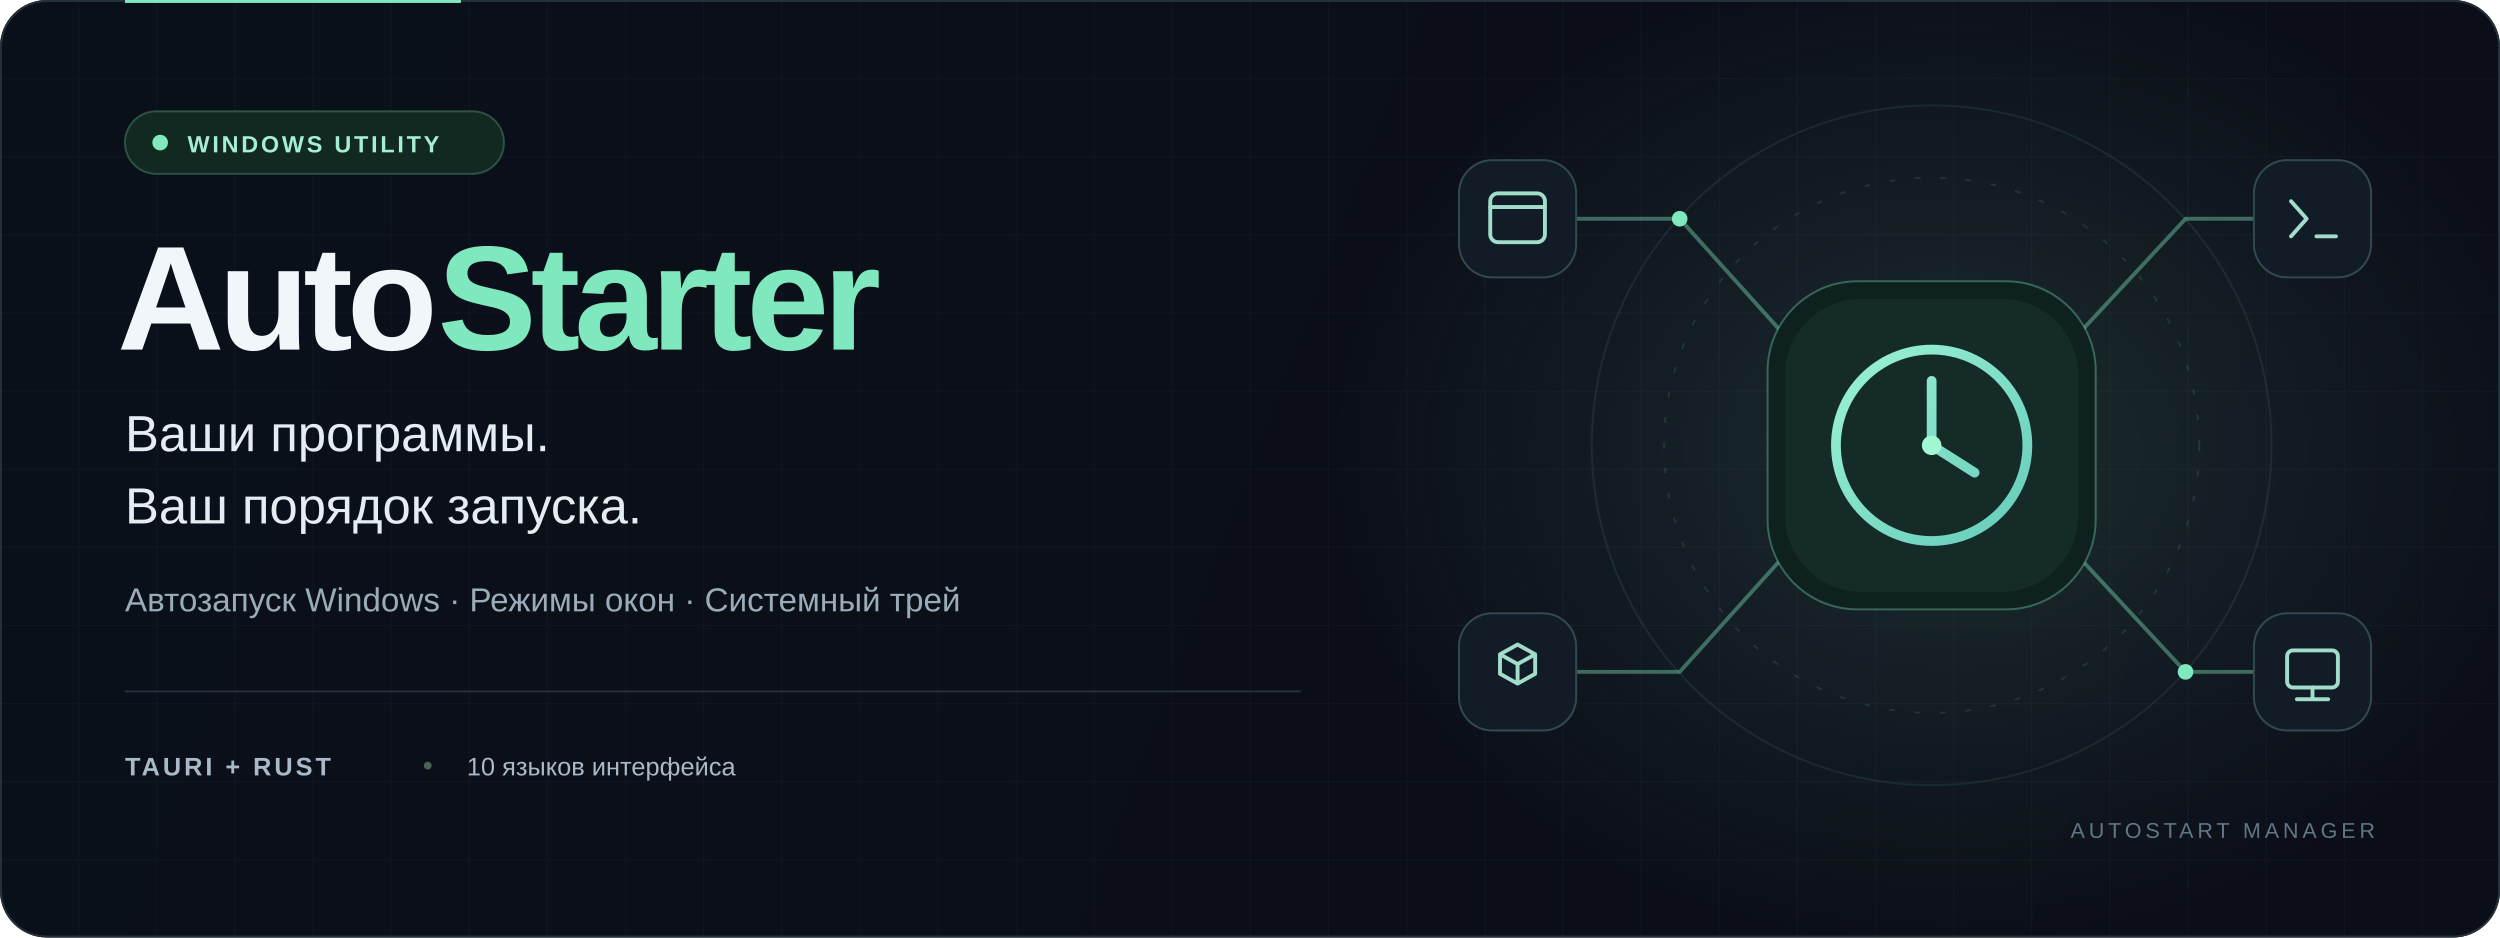
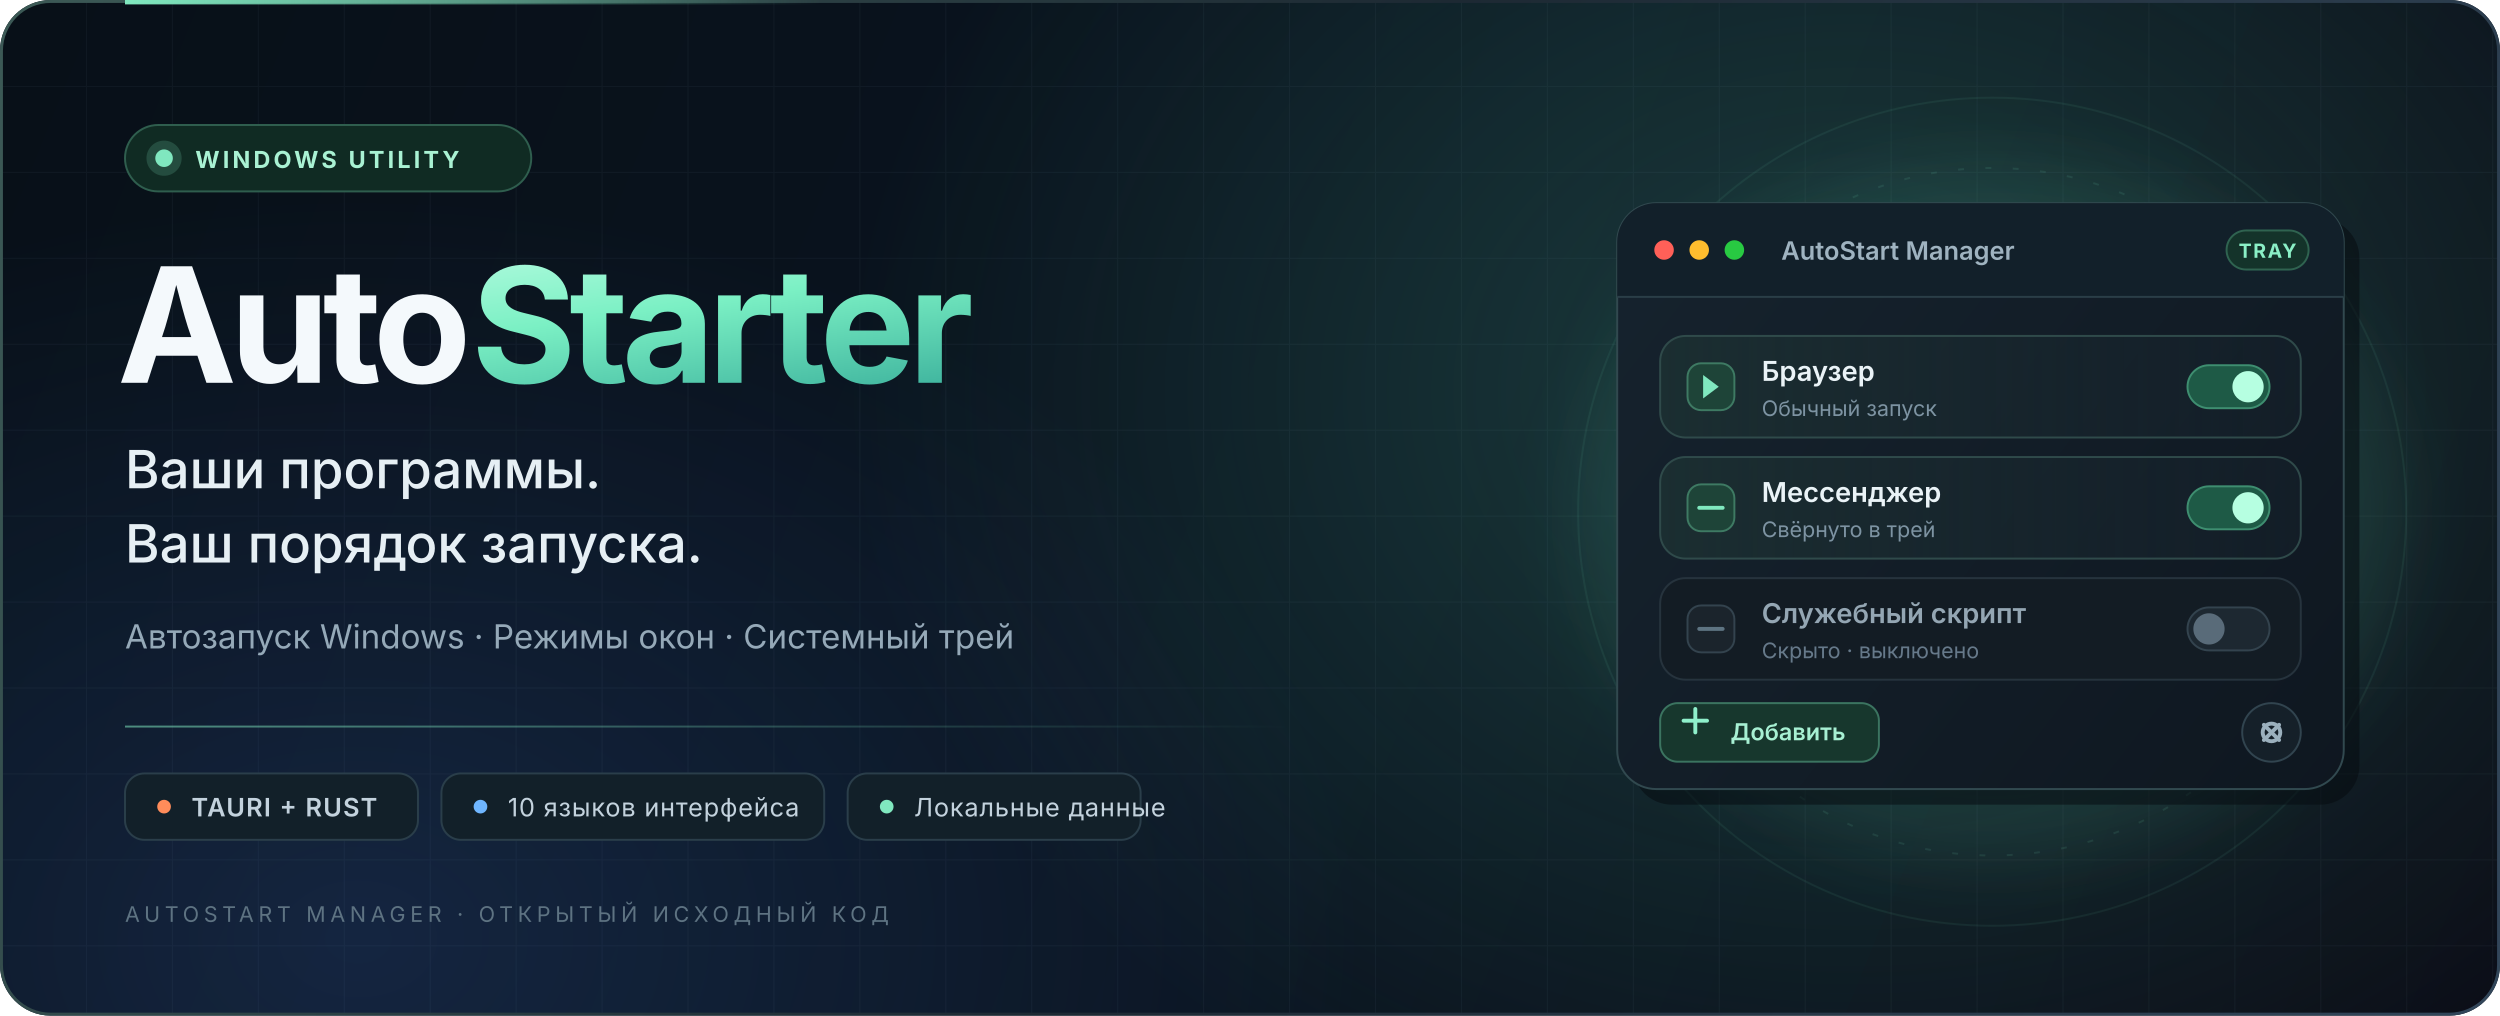
- <svg xmlns="http://www.w3.org/2000/svg" width="1280" height="480" viewBox="0 0 1280 480" fill="none" role="img" aria-labelledby="title desc">
+ <svg xmlns="http://www.w3.org/2000/svg" width="1280" height="520" viewBox="0 0 1280 520" fill="none" role="img" aria-labelledby="title desc">
  <defs>
-     <linearGradient id="bg" x1="0" y1="0" x2="1280" y2="480" gradientUnits="userSpaceOnUse">
-       <stop stop-color="#0A1019" />
+     <linearGradient id="bg" x1="0" y1="0" x2="1280" y2="520" gradientUnits="userSpaceOnUse">
+       <stop stop-color="#081018" />
+       <stop offset=".55" stop-color="#0A1420" />
      <stop offset="1" stop-color="#0B0D17" />
    </linearGradient>
-     <radialGradient id="glow" cx="0" cy="0" r="1" gradientTransform="translate(1000 232) rotate(90) scale(255 320)" gradientUnits="userSpaceOnUse">
-       <stop stop-color="#80E8BF" stop-opacity=".14" />
+     <radialGradient id="glowMint" cx="0" cy="0" r="1" gradientTransform="translate(950 200) scale(520 420)" gradientUnits="userSpaceOnUse">
+       <stop stop-color="#5FE3B4" stop-opacity=".20" />
+       <stop offset="1" stop-color="#5FE3B4" stop-opacity="0" />
+     </radialGradient>
+     <radialGradient id="glowBlue" cx="0" cy="0" r="1" gradientTransform="translate(180 480) scale(520 380)" gradientUnits="userSpaceOnUse">
+       <stop stop-color="#4E8BFF" stop-opacity=".16" />
+       <stop offset="1" stop-color="#4E8BFF" stop-opacity="0" />
+     </radialGradient>
+     <linearGradient id="mint" x1="0" y1="0" x2="1" y2="1">
+       <stop stop-color="#C6FFE8" />
+       <stop offset=".5" stop-color="#7BF0C4" />
+       <stop offset="1" stop-color="#3FB49E" />
+     </linearGradient>
+     <linearGradient id="win" x1="820" y1="110" x2="1230" y2="430" gradientUnits="userSpaceOnUse">
+       <stop stop-color="#16232E" />
+       <stop offset="1" stop-color="#0E161F" />
+     </linearGradient>
+     <linearGradient id="rowA" x1="0" y1="0" x2="1" y2="0">
+       <stop stop-color="#1B2E31" />
+       <stop offset="1" stop-color="#16222C" stop-opacity=".45" />
+     </linearGradient>
+     <linearGradient id="edge" x1="0" y1="0" x2="1280" y2="520" gradientUnits="userSpaceOnUse">
+       <stop stop-color="#3C5A56" />
+       <stop offset=".5" stop-color="#1D2933" />
+       <stop offset="1" stop-color="#32465A" />
+     </linearGradient>
+     <linearGradient id="rule" x1="64" y1="0" x2="660" y2="0" gradientUnits="userSpaceOnUse">
+       <stop stop-color="#80E8BF" stop-opacity=".55" />
      <stop offset="1" stop-color="#80E8BF" stop-opacity="0" />
-     </radialGradient>
-     <linearGradient id="mint" x1="909" y1="148" x2="1069" y2="308" gradientUnits="userSpaceOnUse">
-       <stop stop-color="#ADFFDD" />
-       <stop offset="1" stop-color="#53BFB2" />
    </linearGradient>
-     <pattern id="grid" width="40" height="40" patternUnits="userSpaceOnUse">
-       <path d="M40 0H0V40" stroke="#94A3B8" stroke-opacity=".045" />
+     <linearGradient id="topline" x1="64" y1="0" x2="420" y2="0" gradientUnits="userSpaceOnUse">
+       <stop stop-color="#80E8BF" />
+       <stop offset="1" stop-color="#80E8BF" stop-opacity="0" />
+     </linearGradient>
+     <pattern id="grid" width="44" height="44" patternUnits="userSpaceOnUse">
+       <path d="M44 0H0V44" stroke="#9DB6C8" stroke-opacity=".05" />
    </pattern>
+     <filter id="soft" x="-40%" y="-40%" width="180%" height="180%">
+       <feGaussianBlur stdDeviation="18" />
+     </filter>
  </defs>
-   <rect width="1280" height="480" rx="24" fill="url(#bg)" />
-   <rect width="1280" height="480" rx="24" fill="url(#grid)" />
-   <rect width="1280" height="480" rx="24" fill="url(#glow)" />
-   <rect x=".5" y=".5" width="1279" height="479" rx="23.5" stroke="#24313B" />
-   <path d="M64 0H236" stroke="#80E8BF" stroke-width="3" />
-   <g font-family="Segoe UI, Arial, sans-serif">
-     <rect x="64" y="57" width="194" height="32" rx="16" fill="#122921" stroke="#2D5144" />
-     <circle cx="82" cy="73" r="4" fill="#80E8BF" />
-     <text x="96" y="78" fill="#A5EFD1" font-size="12" font-weight="600" letter-spacing="1.4">WINDOWS UTILITY</text>
-     <text x="60" y="179" fill="#F1F6FA" font-size="76" font-weight="700" letter-spacing="-3">Auto<tspan fill="#80E8BF">Starter</tspan>
+   <rect width="1280" height="520" rx="26" fill="url(#bg)" />
+   <rect width="1280" height="520" rx="26" fill="url(#grid)" />
+   <rect width="1280" height="520" rx="26" fill="url(#glowMint)" />
+   <rect width="1280" height="520" rx="26" fill="url(#glowBlue)" />
+   <rect x=".75" y=".75" width="1278.5" height="518.5" rx="25.25" stroke="url(#edge)" stroke-width="1.5" />
+   <path d="M64 1H420" stroke="url(#topline)" stroke-width="2.5" />
+   <g font-family="Segoe UI, Inter, Arial, sans-serif">
+     <rect x="64" y="64" width="208" height="34" rx="17" fill="#102B23" stroke="#2F5E4E" />
+     <circle cx="84" cy="81" r="4.5" fill="#80E8BF" />
+     <circle cx="84" cy="81" r="9" fill="#80E8BF" fill-opacity=".18" />
+     <text x="100" y="86" fill="#A9F2D3" font-size="12" font-weight="700" letter-spacing="1.6">WINDOWS UTILITY</text>
+     <text x="60" y="196" fill="#F4F9FC" font-size="82" font-weight="700" letter-spacing="-3.5">Auto<tspan fill="url(#mint)">Starter</tspan>
    </text>
-     <text x="64" y="231" fill="#E4EDF2" font-size="26" font-weight="500">Ваши программы.</text>
-     <text x="64" y="268" fill="#E4EDF2" font-size="26" font-weight="500">Ваш порядок запуска.</text>
-     <text x="64" y="313" fill="#9BACB9" font-size="17">Автозапуск Windows · Режимы окон · Системный трей</text>
-     <path d="M64 354H666" stroke="#24313B" />
-     <text x="64" y="397" fill="#A9B9C7" font-size="13" font-weight="600" letter-spacing="1.5">TAURI + RUST</text>
-     <circle cx="219" cy="392" r="2" fill="#496355" />
-     <text x="239" y="397" fill="#A9B9C7" font-size="13">10 языков интерфейса</text>
-     <text x="1216" y="429" text-anchor="end" fill="#607784" font-size="11" letter-spacing="2">AUTOSTART MANAGER</text>
+     <text x="64" y="250" fill="#E6EFF4" font-size="27" font-weight="500">Ваши программы.</text>
+     <text x="64" y="288" fill="#E6EFF4" font-size="27" font-weight="500">Ваш порядок запуска.</text>
+     <text x="64" y="332" fill="#95A9B8" font-size="17">Автозапуск Windows · Режимы окон · Системный трей</text>
+     <path d="M64 372H660" stroke="url(#rule)" />
+     <g font-size="13">
+       <rect x="64" y="396" width="150" height="34" rx="10" fill="#122029" stroke="#2A3E4A" />
+       <circle cx="84" cy="413" r="3.5" fill="#FF8C5A" />
+       <text x="98" y="418" fill="#C3D2DD" font-weight="600" letter-spacing=".6">TAURI + RUST</text>
+       <rect x="226" y="396" width="196" height="34" rx="10" fill="#122029" stroke="#2A3E4A" />
+       <circle cx="246" cy="413" r="3.5" fill="#6FB6FF" />
+       <text x="260" y="418" fill="#C3D2DD" letter-spacing=".4">10 языков интерфейса</text>
+       <rect x="434" y="396" width="150" height="34" rx="10" fill="#122029" stroke="#2A3E4A" />
+       <circle cx="454" cy="413" r="3.5" fill="#80E8BF" />
+       <text x="468" y="418" fill="#C3D2DD" letter-spacing=".4">Локальные данные</text>
+     </g>
+     <text x="64" y="472" fill="#5E7382" font-size="11" letter-spacing="2.4">AUTOSTART MANAGER · ОТКРЫТЫЙ ИСХОДНЫЙ КОД</text>
  </g>
-   <g stroke="#80E8BF">
-     <circle cx="989" cy="228" r="174" stroke-opacity=".09" />
-     <circle cx="989" cy="228" r="137" stroke-opacity=".12" stroke-dasharray="3 10" />
-     <path d="M923 182L860 112H797M1054 182L1119 112H1164M923 274L860 344H797M1054 274L1119 344H1164" stroke-opacity=".4" stroke-width="2" />
-     <circle cx="860" cy="112" r="4" fill="#80E8BF" stroke="none" />
-     <circle cx="1119" cy="344" r="4" fill="#80E8BF" stroke="none" />
+   <g>
+     <ellipse cx="1020" cy="262" rx="210" ry="180" fill="#5FE3B4" fill-opacity=".10" filter="url(#soft)" />
+     <g stroke="#80E8BF" fill="none">
+       <circle cx="1020" cy="262" r="212" stroke-opacity=".07" />
+       <circle cx="1020" cy="262" r="176" stroke-opacity=".10" stroke-dasharray="3 11" />
+     </g>
  </g>
-   <rect x="905" y="144" width="168" height="168" rx="46" fill="#0F211F" stroke="#80E8BF" stroke-opacity=".35" />
-   <rect x="914" y="153" width="150" height="150" rx="39" fill="#152B27" />
-   <circle cx="989" cy="228" r="49" stroke="url(#mint)" stroke-width="5" />
-   <path d="M989 195V228L1011 242" stroke="url(#mint)" stroke-width="5" stroke-linecap="round" stroke-linejoin="round" />
-   <circle cx="989" cy="228" r="5" fill="#A0F9D4" />
-   <g fill="#111C26" stroke="#324A4F">
-     <rect x="747" y="82" width="60" height="60" rx="17" />
-     <rect x="1154" y="82" width="60" height="60" rx="17" />
-     <rect x="747" y="314" width="60" height="60" rx="17" />
-     <rect x="1154" y="314" width="60" height="60" rx="17" />
-   </g>
-   <g stroke="#A2DCCB" stroke-width="2" stroke-linecap="round" stroke-linejoin="round">
-     <rect x="763" y="99" width="28" height="25" rx="4" />
-     <path d="M763 106H791M1173 103L1181 112L1173 121M1186 121H1196" />
-     <path d="M768 335L777 330L786 335V345L777 350L768 345ZM768 335L777 340L786 335M777 340V350" />
-     <rect x="1171" y="333" width="26" height="19" rx="3" />
-     <path d="M1176 358H1192M1184 352V358" />
+   <g font-family="Segoe UI, Inter, Arial, sans-serif">
+     <rect x="836" y="112" width="372" height="300" rx="20" fill="#060C12" fill-opacity=".55" />
+     <rect x="828" y="104" width="372" height="300" rx="20" fill="url(#win)" stroke="#31494F" />
+     <path d="M828 124a20 20 0 0 1 20-20h332a20 20 0 0 1 20 20v28H828z" fill="#12202A" />
+     <path d="M828 152h372" stroke="#2A3E47" />
+     <circle cx="852" cy="128" r="5" fill="#FF6058" />
+     <circle cx="870" cy="128" r="5" fill="#FFBD2E" />
+     <circle cx="888" cy="128" r="5" fill="#28CA42" />
+     <text x="912" y="133" fill="#9FB3C0" font-size="13" font-weight="600">AutoStart Manager</text>
+     <rect x="1140" y="118" width="42" height="20" rx="10" fill="#14332A" stroke="#2F6350" />
+     <text x="1161" y="132" text-anchor="middle" fill="#8AEFC6" font-size="10" font-weight="700" letter-spacing=".8">TRAY</text>
+     <g>
+       <rect x="850" y="172" width="328" height="52" rx="13" fill="url(#rowA)" stroke="#2F4A4A" />
+       <rect x="864" y="186" width="24" height="24" rx="7" fill="#1E4438" stroke="#3E7A63" />
+       <path d="M872 192l8 6-8 6z" fill="#80E8BF" />
+       <text x="902" y="195" fill="#EAF3F7" font-size="14" font-weight="600">Браузер</text>
+       <text x="902" y="213" fill="#7D93A2" font-size="11">Обычный запуск</text>
+       <rect x="1120" y="187" width="42" height="22" rx="11" fill="#1E5A46" stroke="#3E8E70" />
+       <circle cx="1151" cy="198" r="8" fill="#B6FFE1" />
+     </g>
+     <g>
+       <rect x="850" y="234" width="328" height="52" rx="13" fill="url(#rowA)" stroke="#2F4A4A" />
+       <rect x="864" y="248" width="24" height="24" rx="7" fill="#1E4438" stroke="#3E7A63" />
+       <path d="M870 260h12" stroke="#80E8BF" stroke-width="2" stroke-linecap="round" />
+       <text x="902" y="257" fill="#EAF3F7" font-size="14" font-weight="600">Мессенджер</text>
+       <text x="902" y="275" fill="#7D93A2" font-size="11">Свёрнуто в трей</text>
+       <rect x="1120" y="249" width="42" height="22" rx="11" fill="#1E5A46" stroke="#3E8E70" />
+       <circle cx="1151" cy="260" r="8" fill="#B6FFE1" />
+     </g>
+     <g>
+       <rect x="850" y="296" width="328" height="52" rx="13" fill="#131C24" stroke="#26333D" />
+       <rect x="864" y="310" width="24" height="24" rx="7" fill="#1B242C" stroke="#33434E" />
+       <path d="M870 322h12" stroke="#5E7482" stroke-width="2" stroke-linecap="round" />
+       <text x="902" y="319" fill="#94A6B3" font-size="14" font-weight="600">Служебный скрипт</text>
+       <text x="902" y="337" fill="#66798A" font-size="11">Скрыто · выключено</text>
+       <rect x="1120" y="311" width="42" height="22" rx="11" fill="#1D2831" stroke="#33434E" />
+       <circle cx="1131" cy="322" r="8" fill="#596B79" />
+     </g>
+     <rect x="850" y="360" width="112" height="30" rx="9" fill="#17372D" stroke="#3B7460" />
+     <path d="M868 375v-12M862 369h12" stroke="#8FF0CB" stroke-width="2" stroke-linecap="round" />
+     <text x="886" y="379" fill="#A7F0D3" font-size="12" font-weight="600">Добавить</text>
+     <circle cx="1163" cy="375" r="15" fill="#152029" stroke="#31444F" />
+     <path d="M1163 369.5v11M1157.5 375h11" stroke="#9BB0BD" stroke-width="2" stroke-linecap="round" transform="rotate(45 1163 375)" />
+     <circle cx="1163" cy="375" r="4.5" stroke="#9BB0BD" stroke-width="2" fill="none" />
  </g>
</svg>
